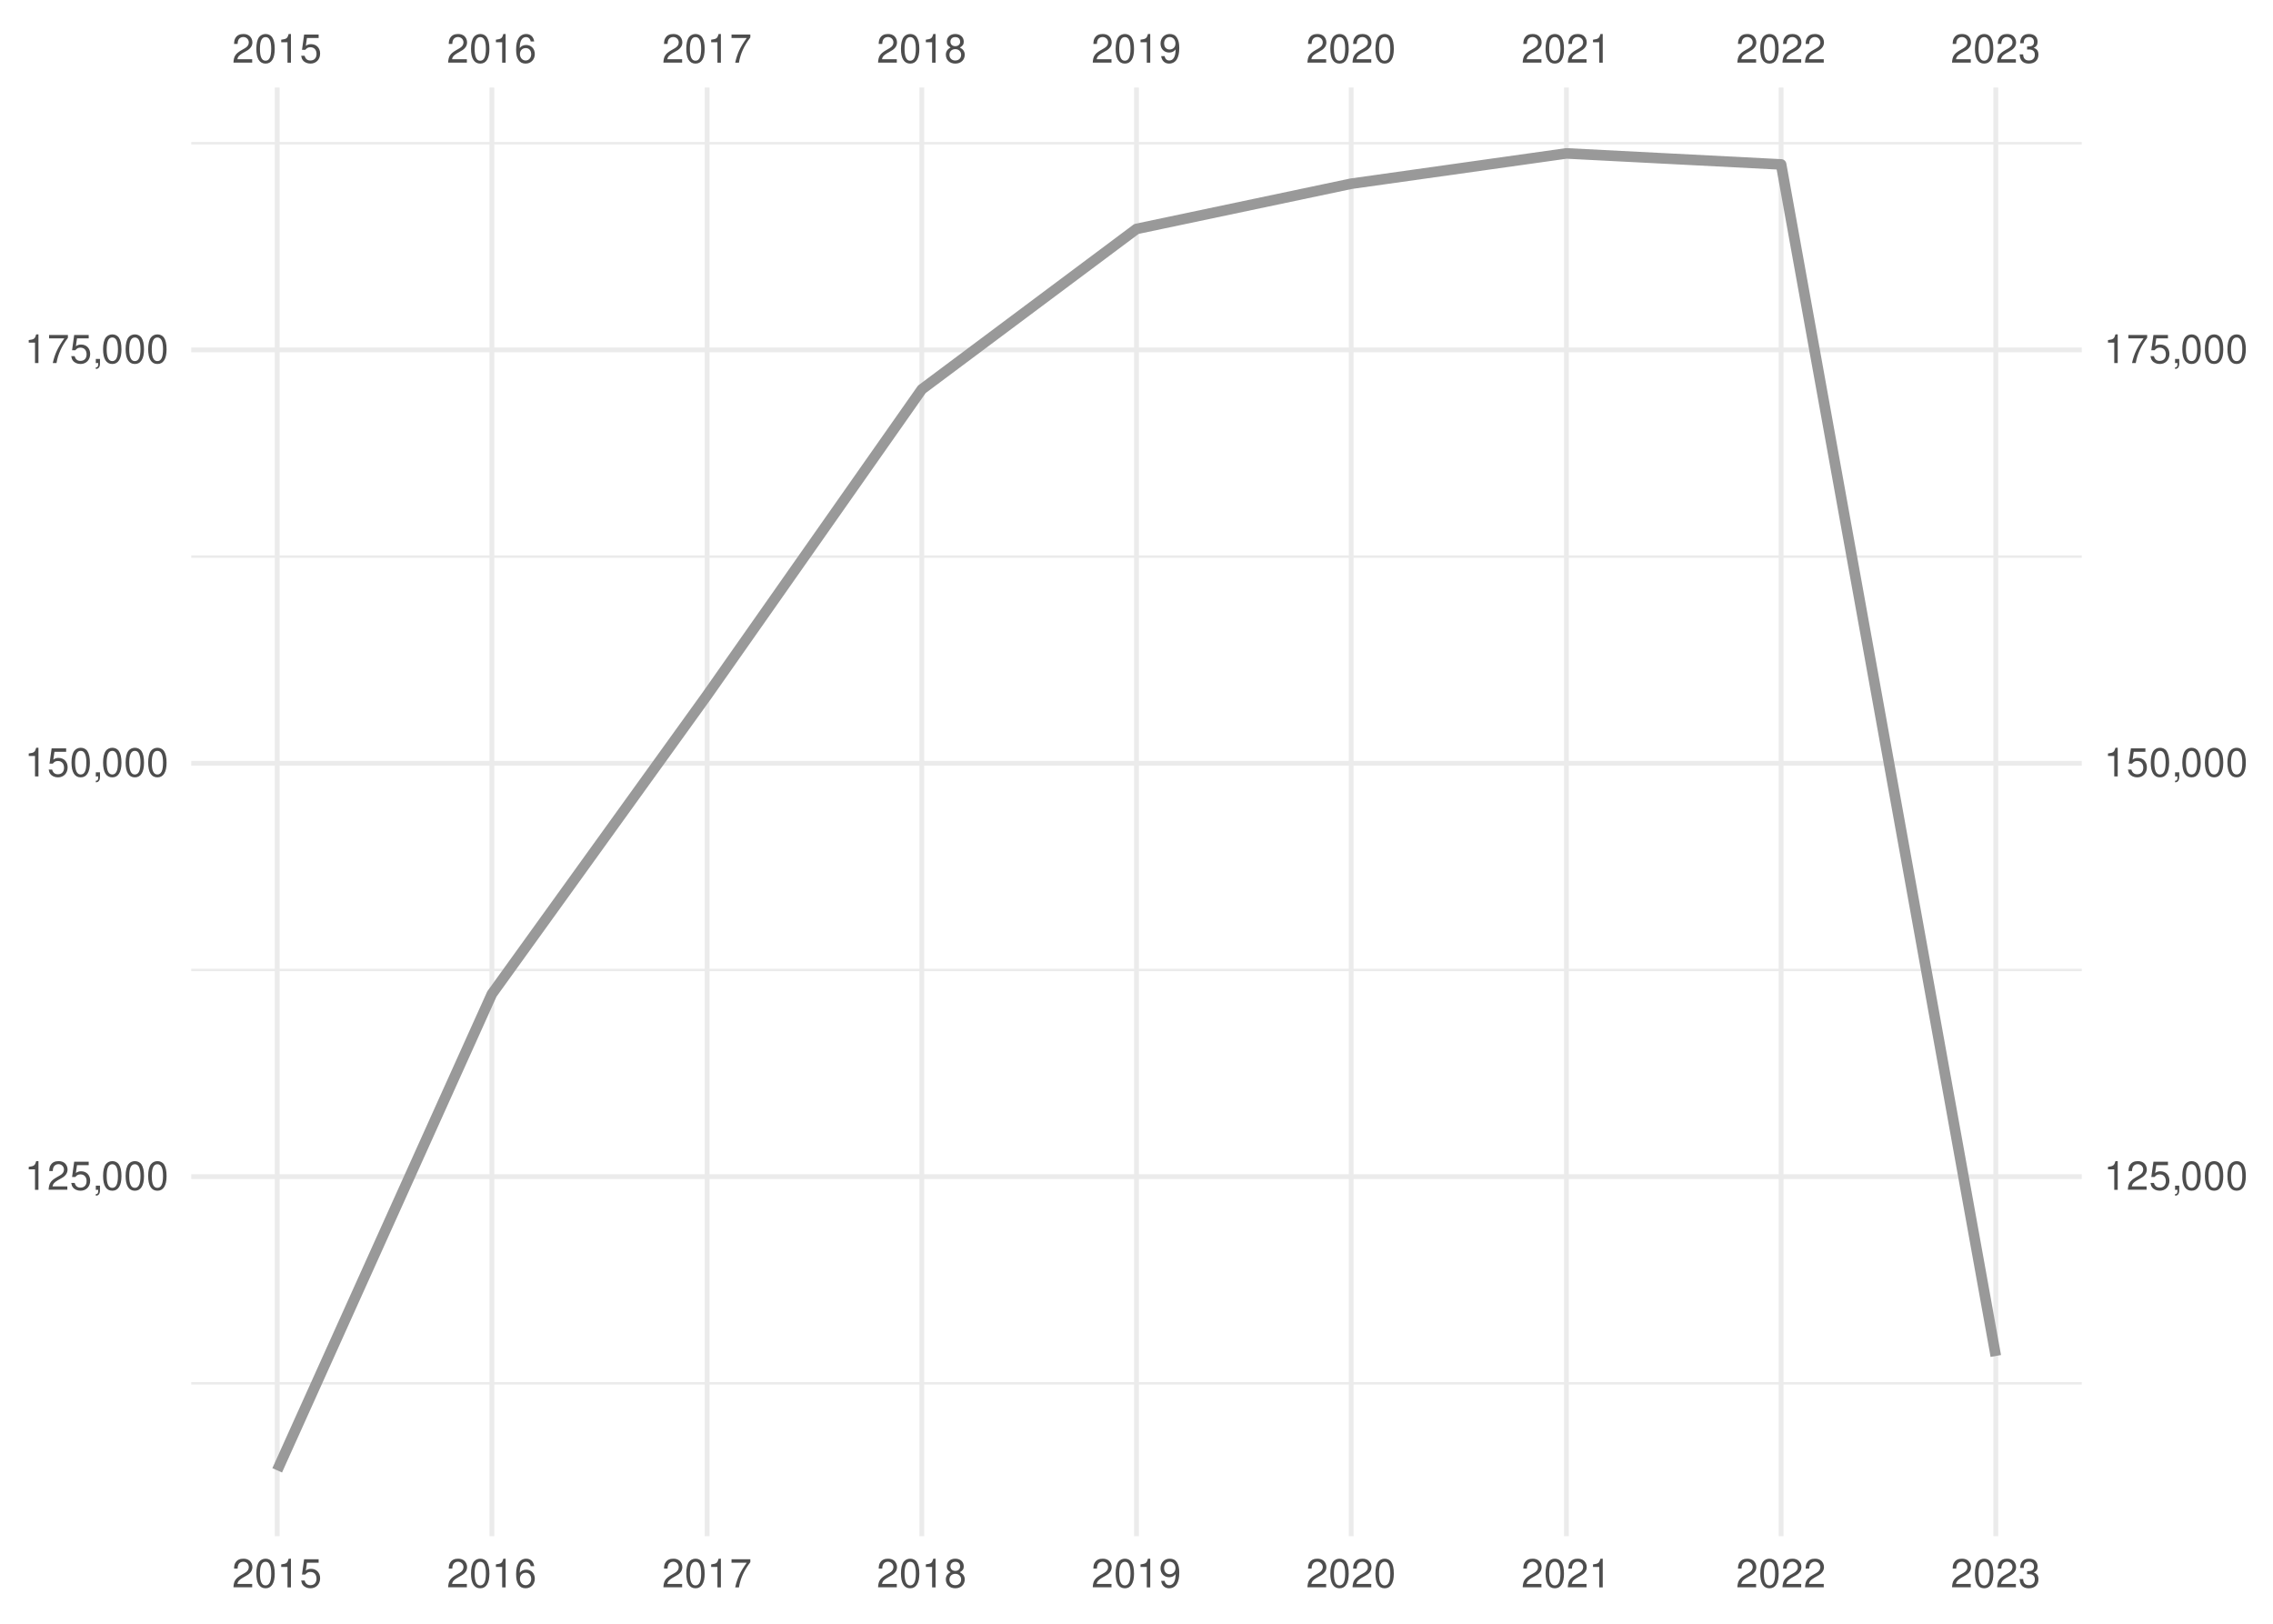
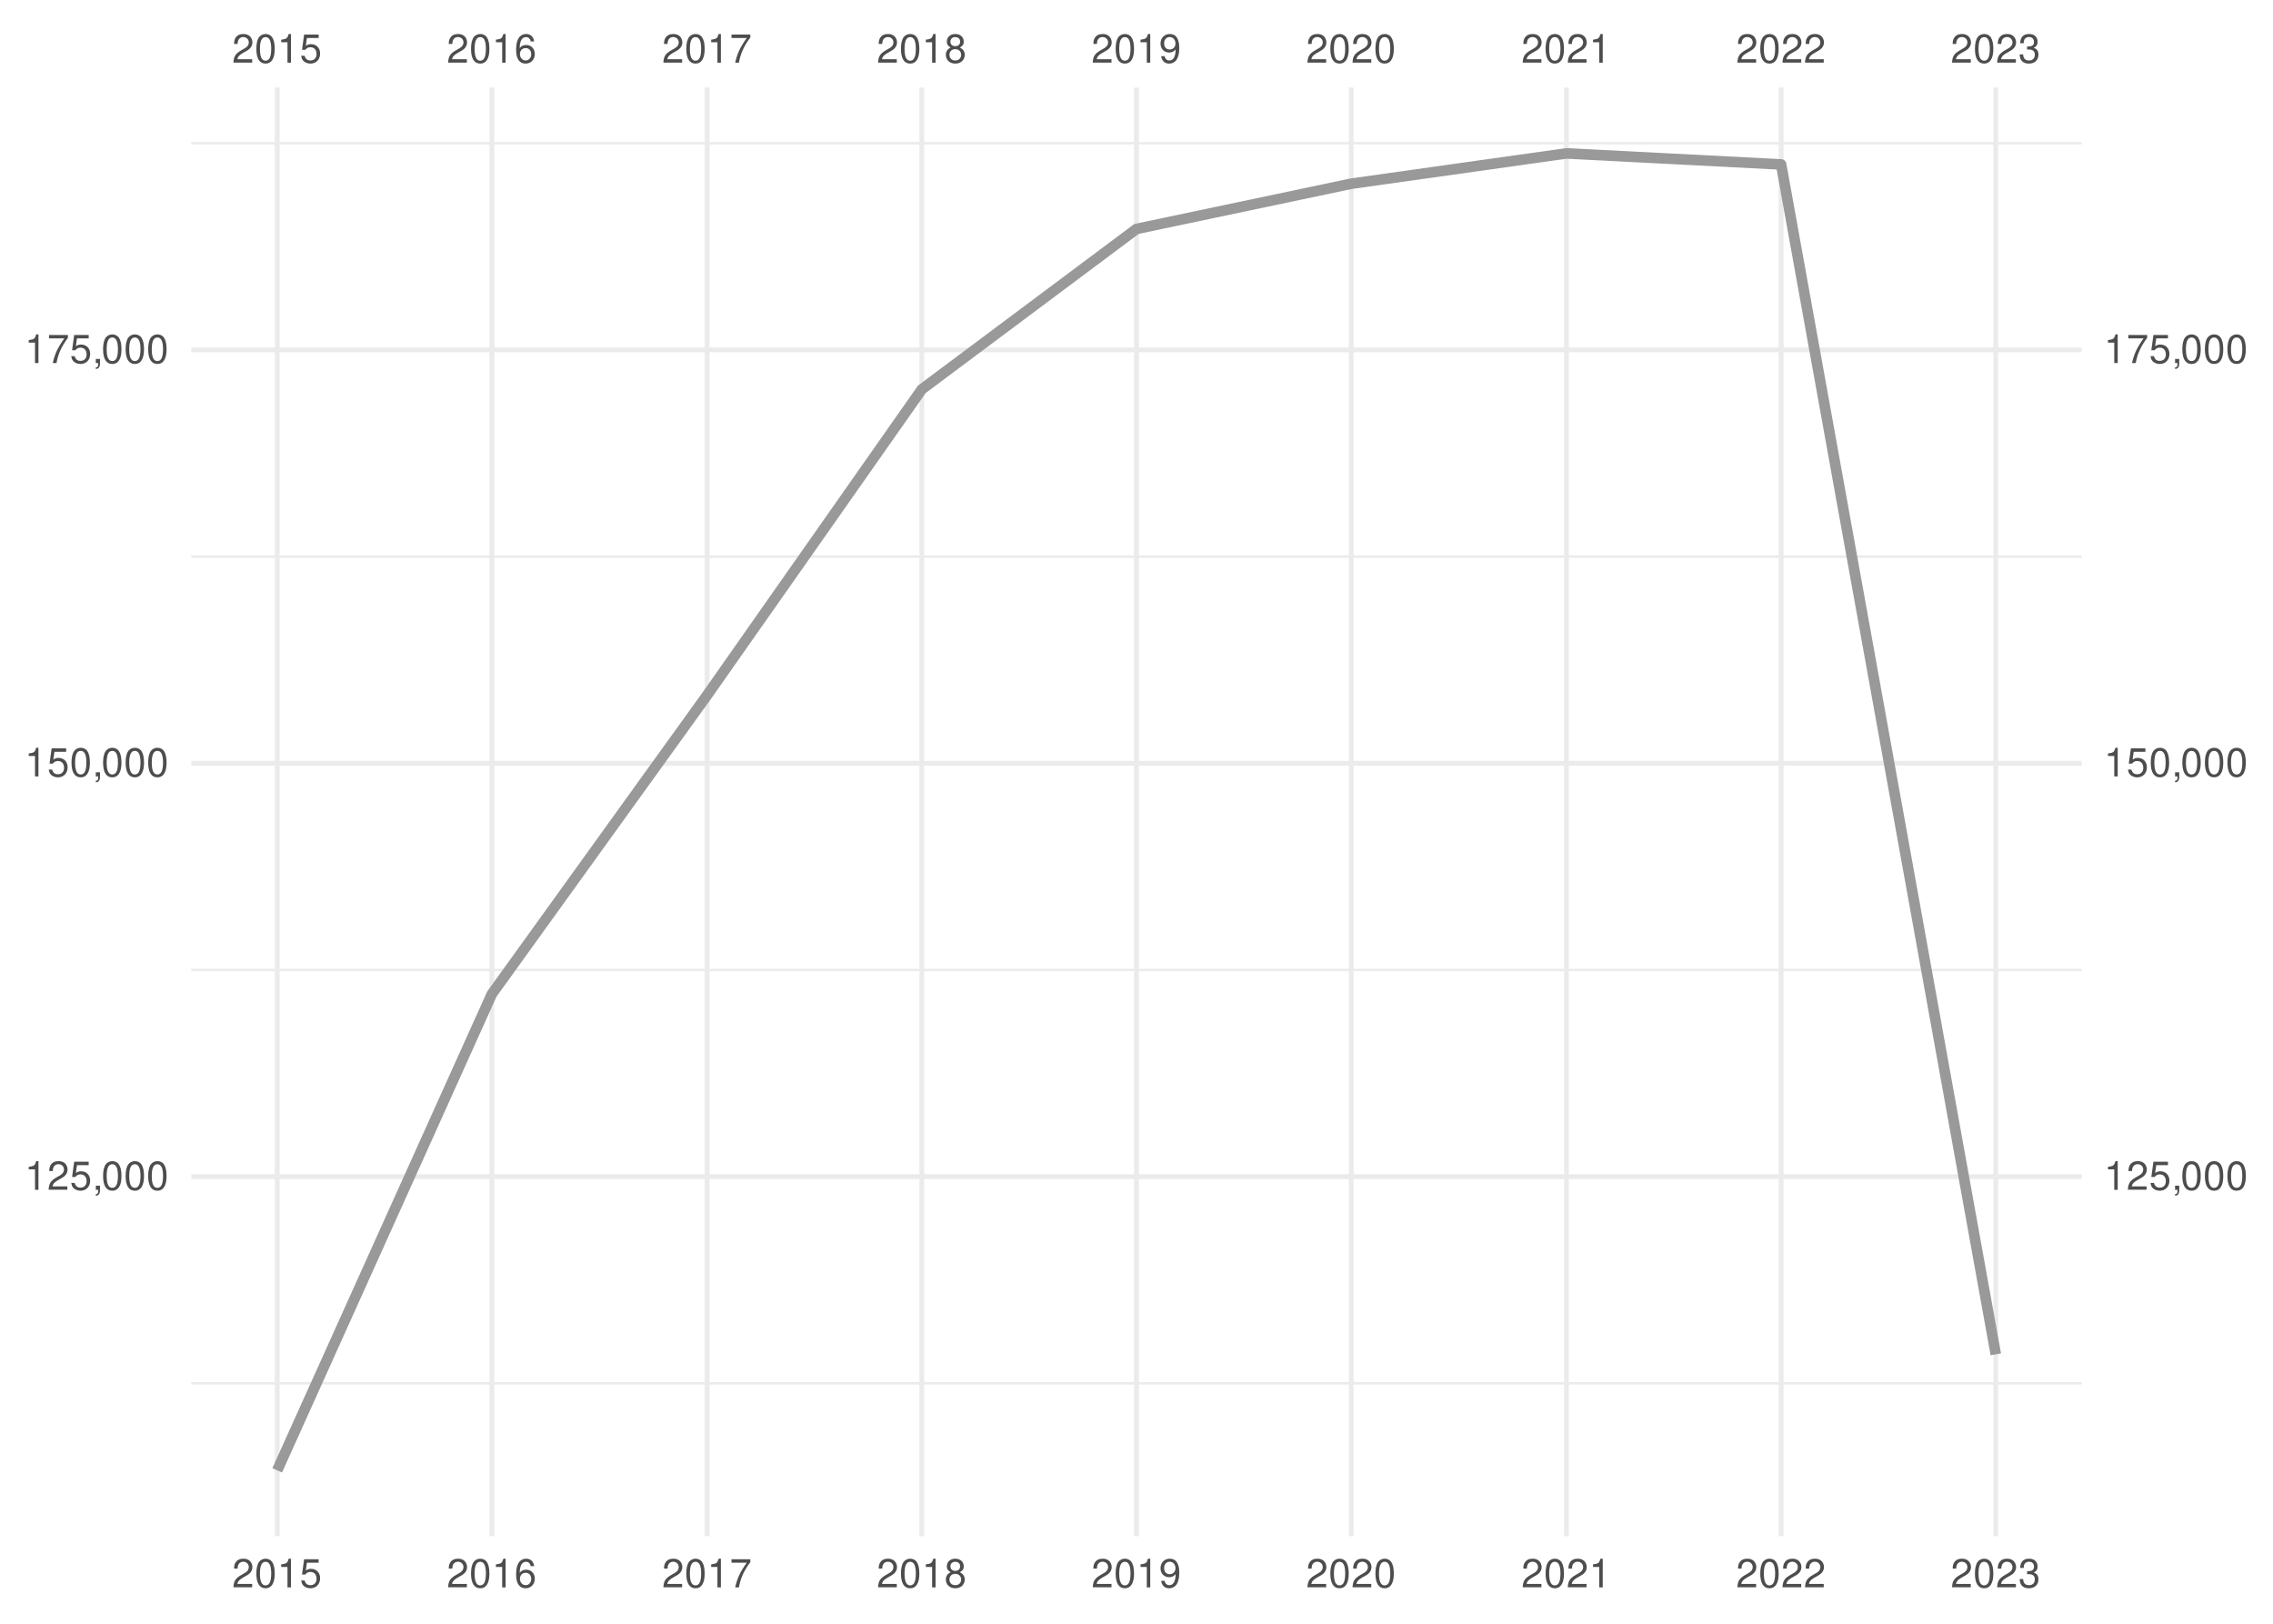
<svg xmlns="http://www.w3.org/2000/svg" xmlns:xlink="http://www.w3.org/1999/xlink" width="504pt" height="360pt" viewBox="0 0 504 360" version="1.1">
  <defs>
    <g>
      <symbol overflow="visible" id="glyph0-0">
        <path style="stroke:none;" d="" />
      </symbol>
      <symbol overflow="visible" id="glyph0-1">
        <path style="stroke:none;" d="M 4.453 -0.766 L 1.172 -0.766 C 1.25 -1.297 1.531 -1.625 2.297 -2.094 L 3.172 -2.594 C 4.047 -3.062 4.5 -3.719 4.5 -4.5 C 4.5 -5.031 4.281 -5.531 3.922 -5.875 C 3.547 -6.203 3.094 -6.359 2.5 -6.359 C 1.703 -6.359 1.125 -6.078 0.781 -5.531 C 0.547 -5.203 0.453 -4.797 0.438 -4.156 L 1.219 -4.156 C 1.234 -4.594 1.297 -4.844 1.406 -5.062 C 1.594 -5.438 2 -5.688 2.469 -5.688 C 3.172 -5.688 3.703 -5.172 3.703 -4.484 C 3.703 -3.969 3.406 -3.531 2.859 -3.219 L 2.047 -2.75 C 0.75 -2 0.375 -1.406 0.297 -0.016 L 4.453 -0.016 Z M 4.453 -0.766 " />
      </symbol>
      <symbol overflow="visible" id="glyph0-2">
        <path style="stroke:none;" d="M 2.422 -6.359 C 1.844 -6.359 1.312 -6.094 0.984 -5.672 C 0.578 -5.109 0.375 -4.25 0.375 -3.078 C 0.375 -0.938 1.078 0.203 2.422 0.203 C 3.734 0.203 4.453 -0.938 4.453 -3.031 C 4.453 -4.25 4.266 -5.078 3.859 -5.672 C 3.531 -6.109 3.016 -6.359 2.422 -6.359 Z M 2.422 -5.672 C 3.25 -5.672 3.672 -4.828 3.672 -3.094 C 3.672 -1.281 3.266 -0.438 2.406 -0.438 C 1.578 -0.438 1.172 -1.312 1.172 -3.062 C 1.172 -4.828 1.578 -5.672 2.422 -5.672 Z M 2.422 -5.672 " />
      </symbol>
      <symbol overflow="visible" id="glyph0-3">
        <path style="stroke:none;" d="M 2.281 -4.531 L 2.281 0 L 3.047 0 L 3.047 -6.359 L 2.547 -6.359 C 2.266 -5.391 2.094 -5.25 0.891 -5.094 L 0.891 -4.531 Z M 2.281 -4.531 " />
      </symbol>
      <symbol overflow="visible" id="glyph0-4">
        <path style="stroke:none;" d="M 4.188 -6.234 L 0.969 -6.234 L 0.5 -2.844 L 1.219 -2.844 C 1.578 -3.266 1.875 -3.422 2.359 -3.422 C 3.203 -3.422 3.719 -2.844 3.719 -1.922 C 3.719 -1.031 3.203 -0.484 2.359 -0.484 C 1.688 -0.484 1.266 -0.828 1.078 -1.531 L 0.312 -1.531 C 0.406 -1.016 0.5 -0.781 0.688 -0.547 C 1.031 -0.078 1.672 0.203 2.375 0.203 C 3.641 0.203 4.516 -0.719 4.516 -2.031 C 4.516 -3.266 3.688 -4.109 2.5 -4.109 C 2.062 -4.109 1.703 -4 1.344 -3.734 L 1.594 -5.469 L 4.188 -5.469 Z M 4.188 -6.234 " />
      </symbol>
      <symbol overflow="visible" id="glyph0-5">
        <path style="stroke:none;" d="M 4.375 -4.703 C 4.234 -5.75 3.562 -6.359 2.609 -6.359 C 1.922 -6.359 1.312 -6.031 0.938 -5.453 C 0.547 -4.828 0.375 -4.062 0.375 -2.906 C 0.375 -1.828 0.531 -1.156 0.906 -0.594 C 1.234 -0.078 1.781 0.203 2.469 0.203 C 3.656 0.203 4.516 -0.688 4.516 -1.922 C 4.516 -3.094 3.719 -3.922 2.609 -3.922 C 1.984 -3.922 1.5 -3.688 1.172 -3.234 C 1.172 -4.797 1.672 -5.672 2.562 -5.672 C 3.109 -5.672 3.484 -5.328 3.609 -4.703 Z M 2.5 -3.234 C 3.25 -3.234 3.719 -2.703 3.719 -1.859 C 3.719 -1.062 3.188 -0.484 2.484 -0.484 C 1.766 -0.484 1.219 -1.094 1.219 -1.906 C 1.219 -2.688 1.734 -3.234 2.5 -3.234 Z M 2.5 -3.234 " />
      </symbol>
      <symbol overflow="visible" id="glyph0-6">
        <path style="stroke:none;" d="M 4.578 -6.234 L 0.406 -6.234 L 0.406 -5.469 L 3.781 -5.469 C 2.281 -3.359 1.688 -2.047 1.219 0 L 2.047 0 C 2.391 -2 3.172 -3.719 4.578 -5.594 Z M 4.578 -6.234 " />
      </symbol>
      <symbol overflow="visible" id="glyph0-7">
        <path style="stroke:none;" d="M 3.438 -3.359 C 4.094 -3.75 4.297 -4.062 4.297 -4.656 C 4.297 -5.672 3.531 -6.359 2.422 -6.359 C 1.312 -6.359 0.547 -5.672 0.547 -4.672 C 0.547 -4.062 0.75 -3.75 1.391 -3.359 C 0.672 -2.984 0.328 -2.469 0.328 -1.766 C 0.328 -0.609 1.172 0.203 2.422 0.203 C 3.656 0.203 4.516 -0.609 4.516 -1.766 C 4.516 -2.469 4.156 -2.984 3.438 -3.359 Z M 2.422 -5.672 C 3.078 -5.672 3.5 -5.281 3.5 -4.641 C 3.5 -4.047 3.062 -3.656 2.422 -3.656 C 1.766 -3.656 1.344 -4.047 1.344 -4.656 C 1.344 -5.281 1.766 -5.672 2.422 -5.672 Z M 2.422 -3 C 3.188 -3 3.719 -2.484 3.719 -1.75 C 3.719 -0.984 3.203 -0.484 2.406 -0.484 C 1.641 -0.484 1.125 -1 1.125 -1.734 C 1.125 -2.5 1.641 -3 2.422 -3 Z M 2.422 -3 " />
      </symbol>
      <symbol overflow="visible" id="glyph0-8">
        <path style="stroke:none;" d="M 0.469 -1.453 C 0.609 -0.406 1.281 0.203 2.234 0.203 C 2.922 0.203 3.547 -0.125 3.922 -0.703 C 4.297 -1.328 4.484 -2.109 4.484 -3.25 C 4.484 -4.328 4.312 -5 3.953 -5.562 C 3.609 -6.094 3.062 -6.359 2.375 -6.359 C 1.188 -6.359 0.328 -5.469 0.328 -4.234 C 0.328 -3.062 1.125 -2.25 2.25 -2.25 C 2.844 -2.25 3.281 -2.453 3.672 -2.938 C 3.672 -1.359 3.172 -0.484 2.281 -0.484 C 1.734 -0.484 1.359 -0.828 1.234 -1.453 Z M 2.359 -5.688 C 3.094 -5.688 3.641 -5.078 3.641 -4.25 C 3.641 -3.469 3.109 -2.922 2.344 -2.922 C 1.594 -2.922 1.125 -3.453 1.125 -4.297 C 1.125 -5.109 1.641 -5.688 2.359 -5.688 Z M 2.359 -5.688 " />
      </symbol>
      <symbol overflow="visible" id="glyph0-9">
        <path style="stroke:none;" d="M 1.938 -2.922 L 2.359 -2.922 C 3.203 -2.922 3.656 -2.531 3.656 -1.766 C 3.656 -0.969 3.172 -0.484 2.375 -0.484 C 1.516 -0.484 1.109 -0.922 1.062 -1.844 L 0.281 -1.844 C 0.312 -1.344 0.406 -1 0.547 -0.719 C 0.875 -0.109 1.484 0.203 2.344 0.203 C 3.625 0.203 4.453 -0.578 4.453 -1.781 C 4.453 -2.594 4.141 -3.031 3.391 -3.297 C 3.969 -3.531 4.266 -3.969 4.266 -4.609 C 4.266 -5.703 3.547 -6.359 2.359 -6.359 C 1.109 -6.359 0.438 -5.656 0.406 -4.312 L 1.188 -4.312 C 1.203 -4.703 1.234 -4.922 1.328 -5.109 C 1.5 -5.469 1.891 -5.688 2.375 -5.688 C 3.062 -5.688 3.469 -5.266 3.469 -4.578 C 3.469 -4.141 3.312 -3.859 2.969 -3.719 C 2.766 -3.625 2.484 -3.594 1.938 -3.578 Z M 1.938 -2.922 " />
      </symbol>
      <symbol overflow="visible" id="glyph0-10">
        <path style="stroke:none;" d="M 0.766 -0.922 L 0.766 0 L 1.297 0 L 1.297 0.156 C 1.297 0.766 1.172 0.938 0.766 0.953 L 0.766 1.297 C 1.344 1.312 1.688 0.891 1.688 0.141 L 1.688 -0.922 Z M 0.766 -0.922 " />
      </symbol>
    </g>
    <clipPath id="clip1">
      <path d="M 42.41 306 L 461.59 306 L 461.59 307 L 42.41 307 Z M 42.41 306 " />
    </clipPath>
    <clipPath id="clip2">
      <path d="M 42.41 214 L 461.59 214 L 461.59 216 L 42.41 216 Z M 42.41 214 " />
    </clipPath>
    <clipPath id="clip3">
      <path d="M 42.41 123 L 461.59 123 L 461.59 124 L 42.41 124 Z M 42.41 123 " />
    </clipPath>
    <clipPath id="clip4">
      <path d="M 42.41 31 L 461.59 31 L 461.59 33 L 42.41 33 Z M 42.41 31 " />
    </clipPath>
    <clipPath id="clip5">
      <path d="M 42.41 260 L 461.59 260 L 461.59 262 L 42.41 262 Z M 42.41 260 " />
    </clipPath>
    <clipPath id="clip6">
      <path d="M 42.41 168 L 461.59 168 L 461.59 170 L 42.41 170 Z M 42.41 168 " />
    </clipPath>
    <clipPath id="clip7">
      <path d="M 42.41 77 L 461.59 77 L 461.59 79 L 42.41 79 Z M 42.41 77 " />
    </clipPath>
    <clipPath id="clip8">
      <path d="M 60 19.41 L 62 19.41 L 62 340.59 L 60 340.59 Z M 60 19.41 " />
    </clipPath>
    <clipPath id="clip9">
      <path d="M 108 19.41 L 110 19.41 L 110 340.59 L 108 340.59 Z M 108 19.41 " />
    </clipPath>
    <clipPath id="clip10">
      <path d="M 156 19.41 L 158 19.41 L 158 340.59 L 156 340.59 Z M 156 19.41 " />
    </clipPath>
    <clipPath id="clip11">
      <path d="M 203 19.41 L 205 19.41 L 205 340.59 L 203 340.59 Z M 203 19.41 " />
    </clipPath>
    <clipPath id="clip12">
      <path d="M 251 19.41 L 253 19.41 L 253 340.59 L 251 340.59 Z M 251 19.41 " />
    </clipPath>
    <clipPath id="clip13">
      <path d="M 299 19.41 L 301 19.41 L 301 340.59 L 299 340.59 Z M 299 19.41 " />
    </clipPath>
    <clipPath id="clip14">
      <path d="M 346 19.41 L 348 19.41 L 348 340.59 L 346 340.59 Z M 346 19.41 " />
    </clipPath>
    <clipPath id="clip15">
      <path d="M 394 19.41 L 396 19.41 L 396 340.59 L 394 340.59 Z M 394 19.41 " />
    </clipPath>
    <clipPath id="clip16">
      <path d="M 442 19.41 L 444 19.41 L 444 340.59 L 442 340.59 Z M 442 19.41 " />
    </clipPath>
  </defs>
  <g id="surface41">
    <rect x="0" y="0" width="504" height="360" style="fill:rgb(100%,100%,100%);fill-opacity:1;stroke:none;" />
    <g clip-path="url(#clip1)" clip-rule="nonzero">
      <path style="fill:none;stroke-width:0.533;stroke-linecap:butt;stroke-linejoin:round;stroke:rgb(92.157%,92.157%,92.157%);stroke-opacity:1;stroke-miterlimit:10;" d="M 42.41 306.703 L 461.59 306.703 " />
    </g>
    <g clip-path="url(#clip2)" clip-rule="nonzero">
      <path style="fill:none;stroke-width:0.533;stroke-linecap:butt;stroke-linejoin:round;stroke:rgb(92.157%,92.157%,92.157%);stroke-opacity:1;stroke-miterlimit:10;" d="M 42.41 215.055 L 461.59 215.055 " />
    </g>
    <g clip-path="url(#clip3)" clip-rule="nonzero">
      <path style="fill:none;stroke-width:0.533;stroke-linecap:butt;stroke-linejoin:round;stroke:rgb(92.157%,92.157%,92.157%);stroke-opacity:1;stroke-miterlimit:10;" d="M 42.41 123.406 L 461.59 123.406 " />
    </g>
    <g clip-path="url(#clip4)" clip-rule="nonzero">
      <path style="fill:none;stroke-width:0.533;stroke-linecap:butt;stroke-linejoin:round;stroke:rgb(92.157%,92.157%,92.157%);stroke-opacity:1;stroke-miterlimit:10;" d="M 42.41 31.758 L 461.59 31.758 " />
    </g>
    <g clip-path="url(#clip5)" clip-rule="nonzero">
      <path style="fill:none;stroke-width:1.067;stroke-linecap:butt;stroke-linejoin:round;stroke:rgb(92.157%,92.157%,92.157%);stroke-opacity:1;stroke-miterlimit:10;" d="M 42.41 260.879 L 461.59 260.879 " />
    </g>
    <g clip-path="url(#clip6)" clip-rule="nonzero">
      <path style="fill:none;stroke-width:1.067;stroke-linecap:butt;stroke-linejoin:round;stroke:rgb(92.157%,92.157%,92.157%);stroke-opacity:1;stroke-miterlimit:10;" d="M 42.41 169.23 L 461.59 169.23 " />
    </g>
    <g clip-path="url(#clip7)" clip-rule="nonzero">
      <path style="fill:none;stroke-width:1.067;stroke-linecap:butt;stroke-linejoin:round;stroke:rgb(92.157%,92.157%,92.157%);stroke-opacity:1;stroke-miterlimit:10;" d="M 42.41 77.582 L 461.59 77.582 " />
    </g>
    <g clip-path="url(#clip8)" clip-rule="nonzero">
      <path style="fill:none;stroke-width:1.067;stroke-linecap:butt;stroke-linejoin:round;stroke:rgb(92.157%,92.157%,92.157%);stroke-opacity:1;stroke-miterlimit:10;" d="M 61.465 340.59 L 61.465 19.41 " />
    </g>
    <g clip-path="url(#clip9)" clip-rule="nonzero">
      <path style="fill:none;stroke-width:1.067;stroke-linecap:butt;stroke-linejoin:round;stroke:rgb(92.157%,92.157%,92.157%);stroke-opacity:1;stroke-miterlimit:10;" d="M 109.066 340.59 L 109.066 19.41 " />
    </g>
    <g clip-path="url(#clip10)" clip-rule="nonzero">
      <path style="fill:none;stroke-width:1.067;stroke-linecap:butt;stroke-linejoin:round;stroke:rgb(92.157%,92.157%,92.157%);stroke-opacity:1;stroke-miterlimit:10;" d="M 156.797 340.59 L 156.797 19.41 " />
    </g>
    <g clip-path="url(#clip11)" clip-rule="nonzero">
      <path style="fill:none;stroke-width:1.067;stroke-linecap:butt;stroke-linejoin:round;stroke:rgb(92.157%,92.157%,92.157%);stroke-opacity:1;stroke-miterlimit:10;" d="M 204.398 340.59 L 204.398 19.41 " />
    </g>
    <g clip-path="url(#clip12)" clip-rule="nonzero">
      <path style="fill:none;stroke-width:1.067;stroke-linecap:butt;stroke-linejoin:round;stroke:rgb(92.157%,92.157%,92.157%);stroke-opacity:1;stroke-miterlimit:10;" d="M 252 340.59 L 252 19.41 " />
    </g>
    <g clip-path="url(#clip13)" clip-rule="nonzero">
      <path style="fill:none;stroke-width:1.067;stroke-linecap:butt;stroke-linejoin:round;stroke:rgb(92.157%,92.157%,92.157%);stroke-opacity:1;stroke-miterlimit:10;" d="M 299.602 340.59 L 299.602 19.41 " />
    </g>
    <g clip-path="url(#clip14)" clip-rule="nonzero">
      <path style="fill:none;stroke-width:1.067;stroke-linecap:butt;stroke-linejoin:round;stroke:rgb(92.157%,92.157%,92.157%);stroke-opacity:1;stroke-miterlimit:10;" d="M 347.332 340.59 L 347.332 19.41 " />
    </g>
    <g clip-path="url(#clip15)" clip-rule="nonzero">
      <path style="fill:none;stroke-width:1.067;stroke-linecap:butt;stroke-linejoin:round;stroke:rgb(92.157%,92.157%,92.157%);stroke-opacity:1;stroke-miterlimit:10;" d="M 394.934 340.59 L 394.934 19.41 " />
    </g>
    <g clip-path="url(#clip16)" clip-rule="nonzero">
      <path style="fill:none;stroke-width:1.067;stroke-linecap:butt;stroke-linejoin:round;stroke:rgb(92.157%,92.157%,92.157%);stroke-opacity:1;stroke-miterlimit:10;" d="M 442.535 340.59 L 442.535 19.41 " />
    </g>
-     <path style="fill:none;stroke-width:2.347;stroke-linecap:butt;stroke-linejoin:round;stroke:rgb(60%,60%,60%);stroke-opacity:1;stroke-miterlimit:10;" d="M 61.465 325.988 L 109.066 220.383 L 156.797 154.121 L 204.398 86.316 L 252 50.758 L 299.602 40.73 L 347.332 34.012 L 394.934 36.457 L 442.535 300.633 " />
+     <path style="fill:none;stroke-width:2.347;stroke-linecap:butt;stroke-linejoin:round;stroke:rgb(60%,60%,60%);stroke-opacity:1;stroke-miterlimit:10;" d="M 61.465 325.988 L 109.066 220.383 L 156.797 154.121 L 204.398 86.316 L 252 50.758 L 299.602 40.73 L 347.332 34.012 L 394.934 36.457 L 442.535 300.262 " />
    <g style="fill:rgb(30.196%,30.196%,30.196%);fill-opacity:1;">
      <use xlink:href="#glyph0-1" x="51.465" y="13.896" />
      <use xlink:href="#glyph0-2" x="56.465" y="13.896" />
      <use xlink:href="#glyph0-3" x="61.465" y="13.896" />
      <use xlink:href="#glyph0-4" x="66.465" y="13.896" />
    </g>
    <g style="fill:rgb(30.196%,30.196%,30.196%);fill-opacity:1;">
      <use xlink:href="#glyph0-1" x="99.066" y="13.896" />
      <use xlink:href="#glyph0-2" x="104.066" y="13.896" />
      <use xlink:href="#glyph0-3" x="109.066" y="13.896" />
      <use xlink:href="#glyph0-5" x="114.066" y="13.896" />
    </g>
    <g style="fill:rgb(30.196%,30.196%,30.196%);fill-opacity:1;">
      <use xlink:href="#glyph0-1" x="146.797" y="13.896" />
      <use xlink:href="#glyph0-2" x="151.797" y="13.896" />
      <use xlink:href="#glyph0-3" x="156.797" y="13.896" />
      <use xlink:href="#glyph0-6" x="161.797" y="13.896" />
    </g>
    <g style="fill:rgb(30.196%,30.196%,30.196%);fill-opacity:1;">
      <use xlink:href="#glyph0-1" x="194.398" y="13.896" />
      <use xlink:href="#glyph0-2" x="199.398" y="13.896" />
      <use xlink:href="#glyph0-3" x="204.398" y="13.896" />
      <use xlink:href="#glyph0-7" x="209.398" y="13.896" />
    </g>
    <g style="fill:rgb(30.196%,30.196%,30.196%);fill-opacity:1;">
      <use xlink:href="#glyph0-1" x="242" y="13.896" />
      <use xlink:href="#glyph0-2" x="247" y="13.896" />
      <use xlink:href="#glyph0-3" x="252" y="13.896" />
      <use xlink:href="#glyph0-8" x="257" y="13.896" />
    </g>
    <g style="fill:rgb(30.196%,30.196%,30.196%);fill-opacity:1;">
      <use xlink:href="#glyph0-1" x="289.602" y="13.896" />
      <use xlink:href="#glyph0-2" x="294.602" y="13.896" />
      <use xlink:href="#glyph0-1" x="299.602" y="13.896" />
      <use xlink:href="#glyph0-2" x="304.602" y="13.896" />
    </g>
    <g style="fill:rgb(30.196%,30.196%,30.196%);fill-opacity:1;">
      <use xlink:href="#glyph0-1" x="337.332" y="13.896" />
      <use xlink:href="#glyph0-2" x="342.332" y="13.896" />
      <use xlink:href="#glyph0-1" x="347.332" y="13.896" />
      <use xlink:href="#glyph0-3" x="352.332" y="13.896" />
    </g>
    <g style="fill:rgb(30.196%,30.196%,30.196%);fill-opacity:1;">
      <use xlink:href="#glyph0-1" x="384.934" y="13.896" />
      <use xlink:href="#glyph0-2" x="389.934" y="13.896" />
      <use xlink:href="#glyph0-1" x="394.934" y="13.896" />
      <use xlink:href="#glyph0-1" x="399.934" y="13.896" />
    </g>
    <g style="fill:rgb(30.196%,30.196%,30.196%);fill-opacity:1;">
      <use xlink:href="#glyph0-1" x="432.535" y="13.896" />
      <use xlink:href="#glyph0-2" x="437.535" y="13.896" />
      <use xlink:href="#glyph0-1" x="442.535" y="13.896" />
      <use xlink:href="#glyph0-9" x="447.535" y="13.896" />
    </g>
    <g style="fill:rgb(30.196%,30.196%,30.196%);fill-opacity:1;">
      <use xlink:href="#glyph0-3" x="5.48" y="263.794" />
      <use xlink:href="#glyph0-1" x="10.48" y="263.794" />
      <use xlink:href="#glyph0-4" x="15.48" y="263.794" />
      <use xlink:href="#glyph0-10" x="20.48" y="263.794" />
      <use xlink:href="#glyph0-2" x="22.48" y="263.794" />
      <use xlink:href="#glyph0-2" x="27.48" y="263.794" />
      <use xlink:href="#glyph0-2" x="32.48" y="263.794" />
    </g>
    <g style="fill:rgb(30.196%,30.196%,30.196%);fill-opacity:1;">
      <use xlink:href="#glyph0-3" x="5.48" y="172.146" />
      <use xlink:href="#glyph0-4" x="10.48" y="172.146" />
      <use xlink:href="#glyph0-2" x="15.48" y="172.146" />
      <use xlink:href="#glyph0-10" x="20.48" y="172.146" />
      <use xlink:href="#glyph0-2" x="22.48" y="172.146" />
      <use xlink:href="#glyph0-2" x="27.48" y="172.146" />
      <use xlink:href="#glyph0-2" x="32.48" y="172.146" />
    </g>
    <g style="fill:rgb(30.196%,30.196%,30.196%);fill-opacity:1;">
      <use xlink:href="#glyph0-3" x="5.48" y="80.497" />
      <use xlink:href="#glyph0-6" x="10.48" y="80.497" />
      <use xlink:href="#glyph0-4" x="15.48" y="80.497" />
      <use xlink:href="#glyph0-10" x="20.48" y="80.497" />
      <use xlink:href="#glyph0-2" x="22.48" y="80.497" />
      <use xlink:href="#glyph0-2" x="27.48" y="80.497" />
      <use xlink:href="#glyph0-2" x="32.48" y="80.497" />
    </g>
    <g style="fill:rgb(30.196%,30.196%,30.196%);fill-opacity:1;">
      <use xlink:href="#glyph0-3" x="466.52" y="263.794" />
      <use xlink:href="#glyph0-1" x="471.52" y="263.794" />
      <use xlink:href="#glyph0-4" x="476.52" y="263.794" />
      <use xlink:href="#glyph0-10" x="481.52" y="263.794" />
      <use xlink:href="#glyph0-2" x="483.52" y="263.794" />
      <use xlink:href="#glyph0-2" x="488.52" y="263.794" />
      <use xlink:href="#glyph0-2" x="493.52" y="263.794" />
    </g>
    <g style="fill:rgb(30.196%,30.196%,30.196%);fill-opacity:1;">
      <use xlink:href="#glyph0-3" x="466.52" y="172.146" />
      <use xlink:href="#glyph0-4" x="471.52" y="172.146" />
      <use xlink:href="#glyph0-2" x="476.52" y="172.146" />
      <use xlink:href="#glyph0-10" x="481.52" y="172.146" />
      <use xlink:href="#glyph0-2" x="483.52" y="172.146" />
      <use xlink:href="#glyph0-2" x="488.52" y="172.146" />
      <use xlink:href="#glyph0-2" x="493.52" y="172.146" />
    </g>
    <g style="fill:rgb(30.196%,30.196%,30.196%);fill-opacity:1;">
      <use xlink:href="#glyph0-3" x="466.52" y="80.497" />
      <use xlink:href="#glyph0-6" x="471.52" y="80.497" />
      <use xlink:href="#glyph0-4" x="476.52" y="80.497" />
      <use xlink:href="#glyph0-10" x="481.52" y="80.497" />
      <use xlink:href="#glyph0-2" x="483.52" y="80.497" />
      <use xlink:href="#glyph0-2" x="488.52" y="80.497" />
      <use xlink:href="#glyph0-2" x="493.52" y="80.497" />
    </g>
    <g style="fill:rgb(30.196%,30.196%,30.196%);fill-opacity:1;">
      <use xlink:href="#glyph0-1" x="51.465" y="351.935" />
      <use xlink:href="#glyph0-2" x="56.465" y="351.935" />
      <use xlink:href="#glyph0-3" x="61.465" y="351.935" />
      <use xlink:href="#glyph0-4" x="66.465" y="351.935" />
    </g>
    <g style="fill:rgb(30.196%,30.196%,30.196%);fill-opacity:1;">
      <use xlink:href="#glyph0-1" x="99.066" y="351.935" />
      <use xlink:href="#glyph0-2" x="104.066" y="351.935" />
      <use xlink:href="#glyph0-3" x="109.066" y="351.935" />
      <use xlink:href="#glyph0-5" x="114.066" y="351.935" />
    </g>
    <g style="fill:rgb(30.196%,30.196%,30.196%);fill-opacity:1;">
      <use xlink:href="#glyph0-1" x="146.797" y="351.935" />
      <use xlink:href="#glyph0-2" x="151.797" y="351.935" />
      <use xlink:href="#glyph0-3" x="156.797" y="351.935" />
      <use xlink:href="#glyph0-6" x="161.797" y="351.935" />
    </g>
    <g style="fill:rgb(30.196%,30.196%,30.196%);fill-opacity:1;">
      <use xlink:href="#glyph0-1" x="194.398" y="351.935" />
      <use xlink:href="#glyph0-2" x="199.398" y="351.935" />
      <use xlink:href="#glyph0-3" x="204.398" y="351.935" />
      <use xlink:href="#glyph0-7" x="209.398" y="351.935" />
    </g>
    <g style="fill:rgb(30.196%,30.196%,30.196%);fill-opacity:1;">
      <use xlink:href="#glyph0-1" x="242" y="351.935" />
      <use xlink:href="#glyph0-2" x="247" y="351.935" />
      <use xlink:href="#glyph0-3" x="252" y="351.935" />
      <use xlink:href="#glyph0-8" x="257" y="351.935" />
    </g>
    <g style="fill:rgb(30.196%,30.196%,30.196%);fill-opacity:1;">
      <use xlink:href="#glyph0-1" x="289.602" y="351.935" />
      <use xlink:href="#glyph0-2" x="294.602" y="351.935" />
      <use xlink:href="#glyph0-1" x="299.602" y="351.935" />
      <use xlink:href="#glyph0-2" x="304.602" y="351.935" />
    </g>
    <g style="fill:rgb(30.196%,30.196%,30.196%);fill-opacity:1;">
      <use xlink:href="#glyph0-1" x="337.332" y="351.935" />
      <use xlink:href="#glyph0-2" x="342.332" y="351.935" />
      <use xlink:href="#glyph0-1" x="347.332" y="351.935" />
      <use xlink:href="#glyph0-3" x="352.332" y="351.935" />
    </g>
    <g style="fill:rgb(30.196%,30.196%,30.196%);fill-opacity:1;">
      <use xlink:href="#glyph0-1" x="384.934" y="351.935" />
      <use xlink:href="#glyph0-2" x="389.934" y="351.935" />
      <use xlink:href="#glyph0-1" x="394.934" y="351.935" />
      <use xlink:href="#glyph0-1" x="399.934" y="351.935" />
    </g>
    <g style="fill:rgb(30.196%,30.196%,30.196%);fill-opacity:1;">
      <use xlink:href="#glyph0-1" x="432.535" y="351.935" />
      <use xlink:href="#glyph0-2" x="437.535" y="351.935" />
      <use xlink:href="#glyph0-1" x="442.535" y="351.935" />
      <use xlink:href="#glyph0-9" x="447.535" y="351.935" />
    </g>
  </g>
</svg>
